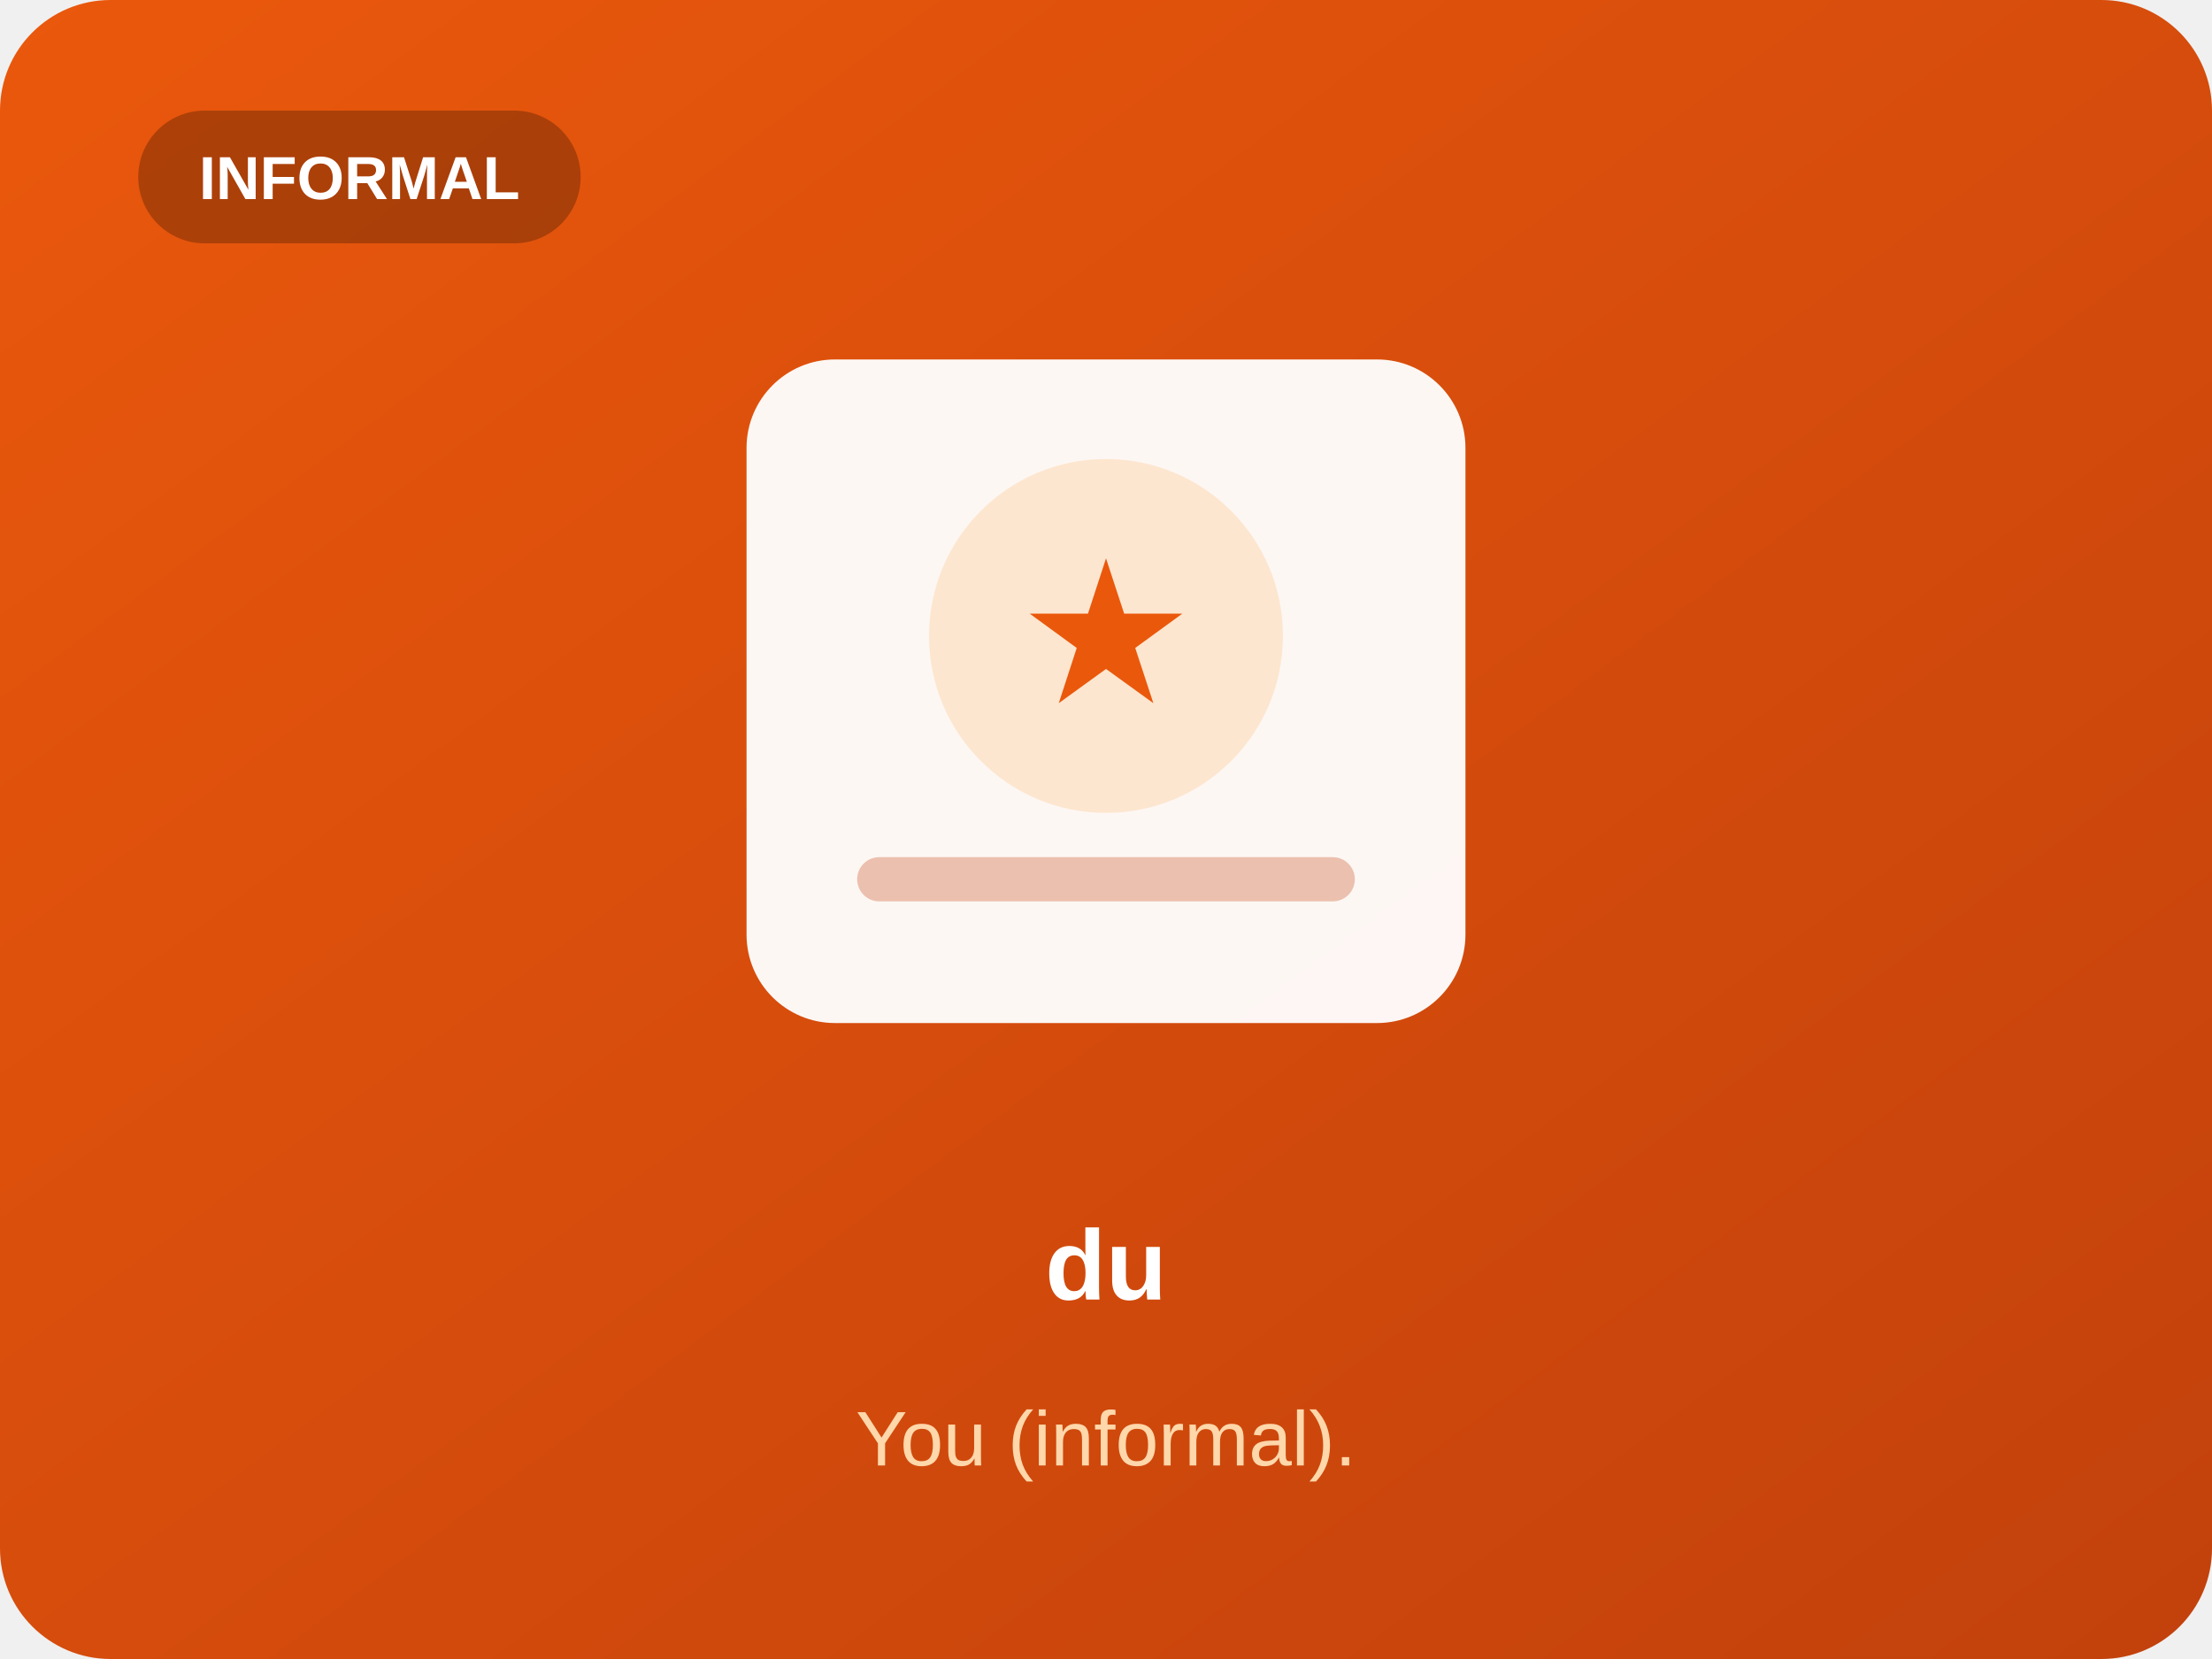
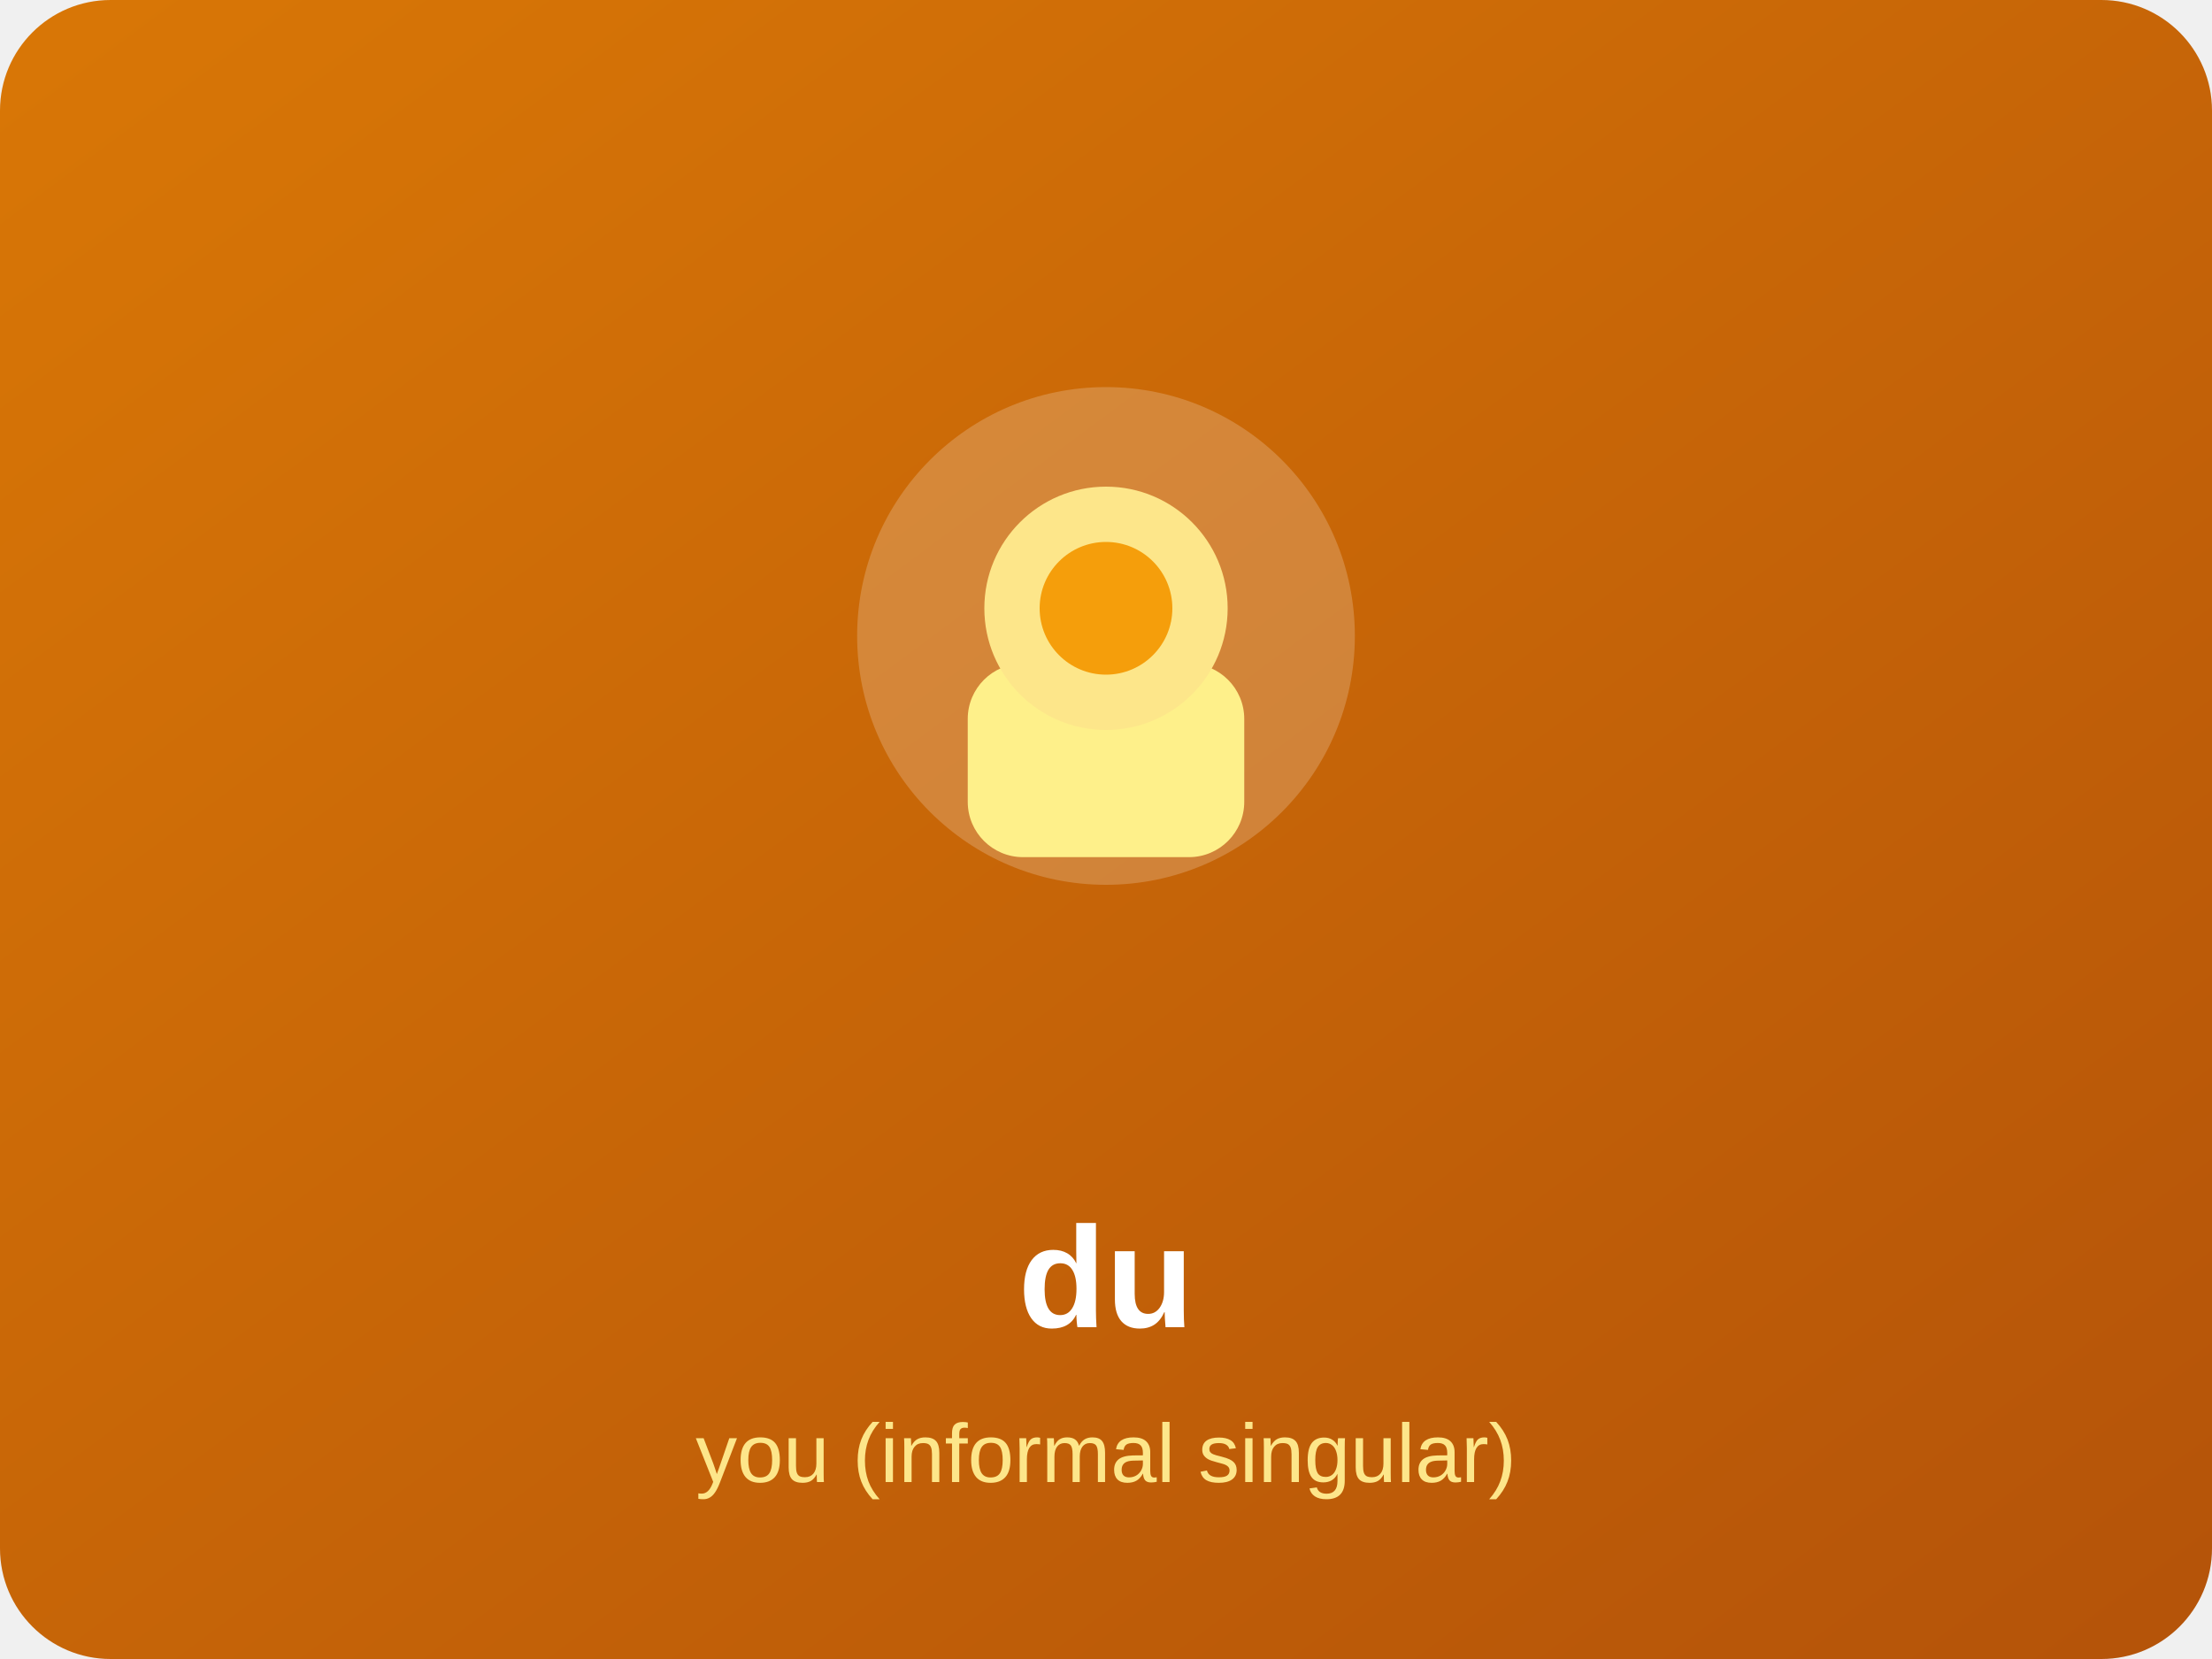
- <svg xmlns="http://www.w3.org/2000/svg" viewBox="0 0 400 300" width="100%" height="100%">
+ <svg xmlns="http://www.w3.org/2000/svg" viewBox="0 0 400 300">
  <defs>
-     <linearGradient id="bg_156" x1="0%" y1="0%" x2="100%" y2="100%">
-       <stop offset="0%" stop-color="#EA580C" />
-       <stop offset="100%" stop-color="#C2410C" />
+     <linearGradient id="bg156" x1="0%" y1="0%" x2="100%" y2="100%">
+       <stop offset="0%" stop-color="#D97706" />
+       <stop offset="100%" stop-color="#B45309" />
    </linearGradient>
  </defs>
-   <rect width="400" height="300" rx="20" fill="url(#bg_156)" />
-   <rect x="25" y="20" width="80" height="24" rx="12" fill="#000000" fill-opacity="0.25" />
-   <text x="65" y="36" font-family="Arial, sans-serif" font-size="11" font-weight="bold" fill="#FFFFFF" text-anchor="middle">INFORMAL</text>
-   <rect x="135" y="65" width="130" height="120" rx="16" fill="#FFFFFF" fill-opacity="0.95" />
-   <circle cx="200" cy="115" r="32" fill="#FED7AA" fill-opacity="0.5" />
-   <text x="200" y="127" font-family="Arial, sans-serif" font-size="36" font-weight="bold" fill="#EA580C" text-anchor="middle">★</text>
-   <rect x="155" y="155" width="90" height="8" rx="4" fill="#C2410C" fill-opacity="0.3" />
-   <text x="200" y="235" font-family="Arial, sans-serif" font-size="18" font-weight="bold" fill="#FFFFFF" text-anchor="middle">du</text>
-   <text x="200" y="265" font-family="Arial, sans-serif" font-size="14" fill="#FED7AA" text-anchor="middle">You (informal).</text>
+   <rect width="400" height="300" rx="20" fill="url(#bg156)" />
+   <g transform="translate(145, 60)">
+     <circle cx="55" cy="55" r="45" fill="#FFFFFF" fill-opacity="0.2" />
+     <rect x="30" y="60" width="50" height="35" rx="10" fill="#FEF08A" />
+     <circle cx="55" cy="50" r="22" fill="#FDE68A" />
+     <circle cx="55" cy="50" r="12" fill="#F59E0B" />
+   </g>
+   <text x="200" y="240" font-family="Arial, sans-serif" font-size="26" font-weight="bold" fill="#FFFFFF" text-anchor="middle">du</text>
+   <text x="200" y="268" font-family="Arial, sans-serif" font-size="15" fill="#FDE68A" text-anchor="middle">you (informal singular)</text>
</svg>
